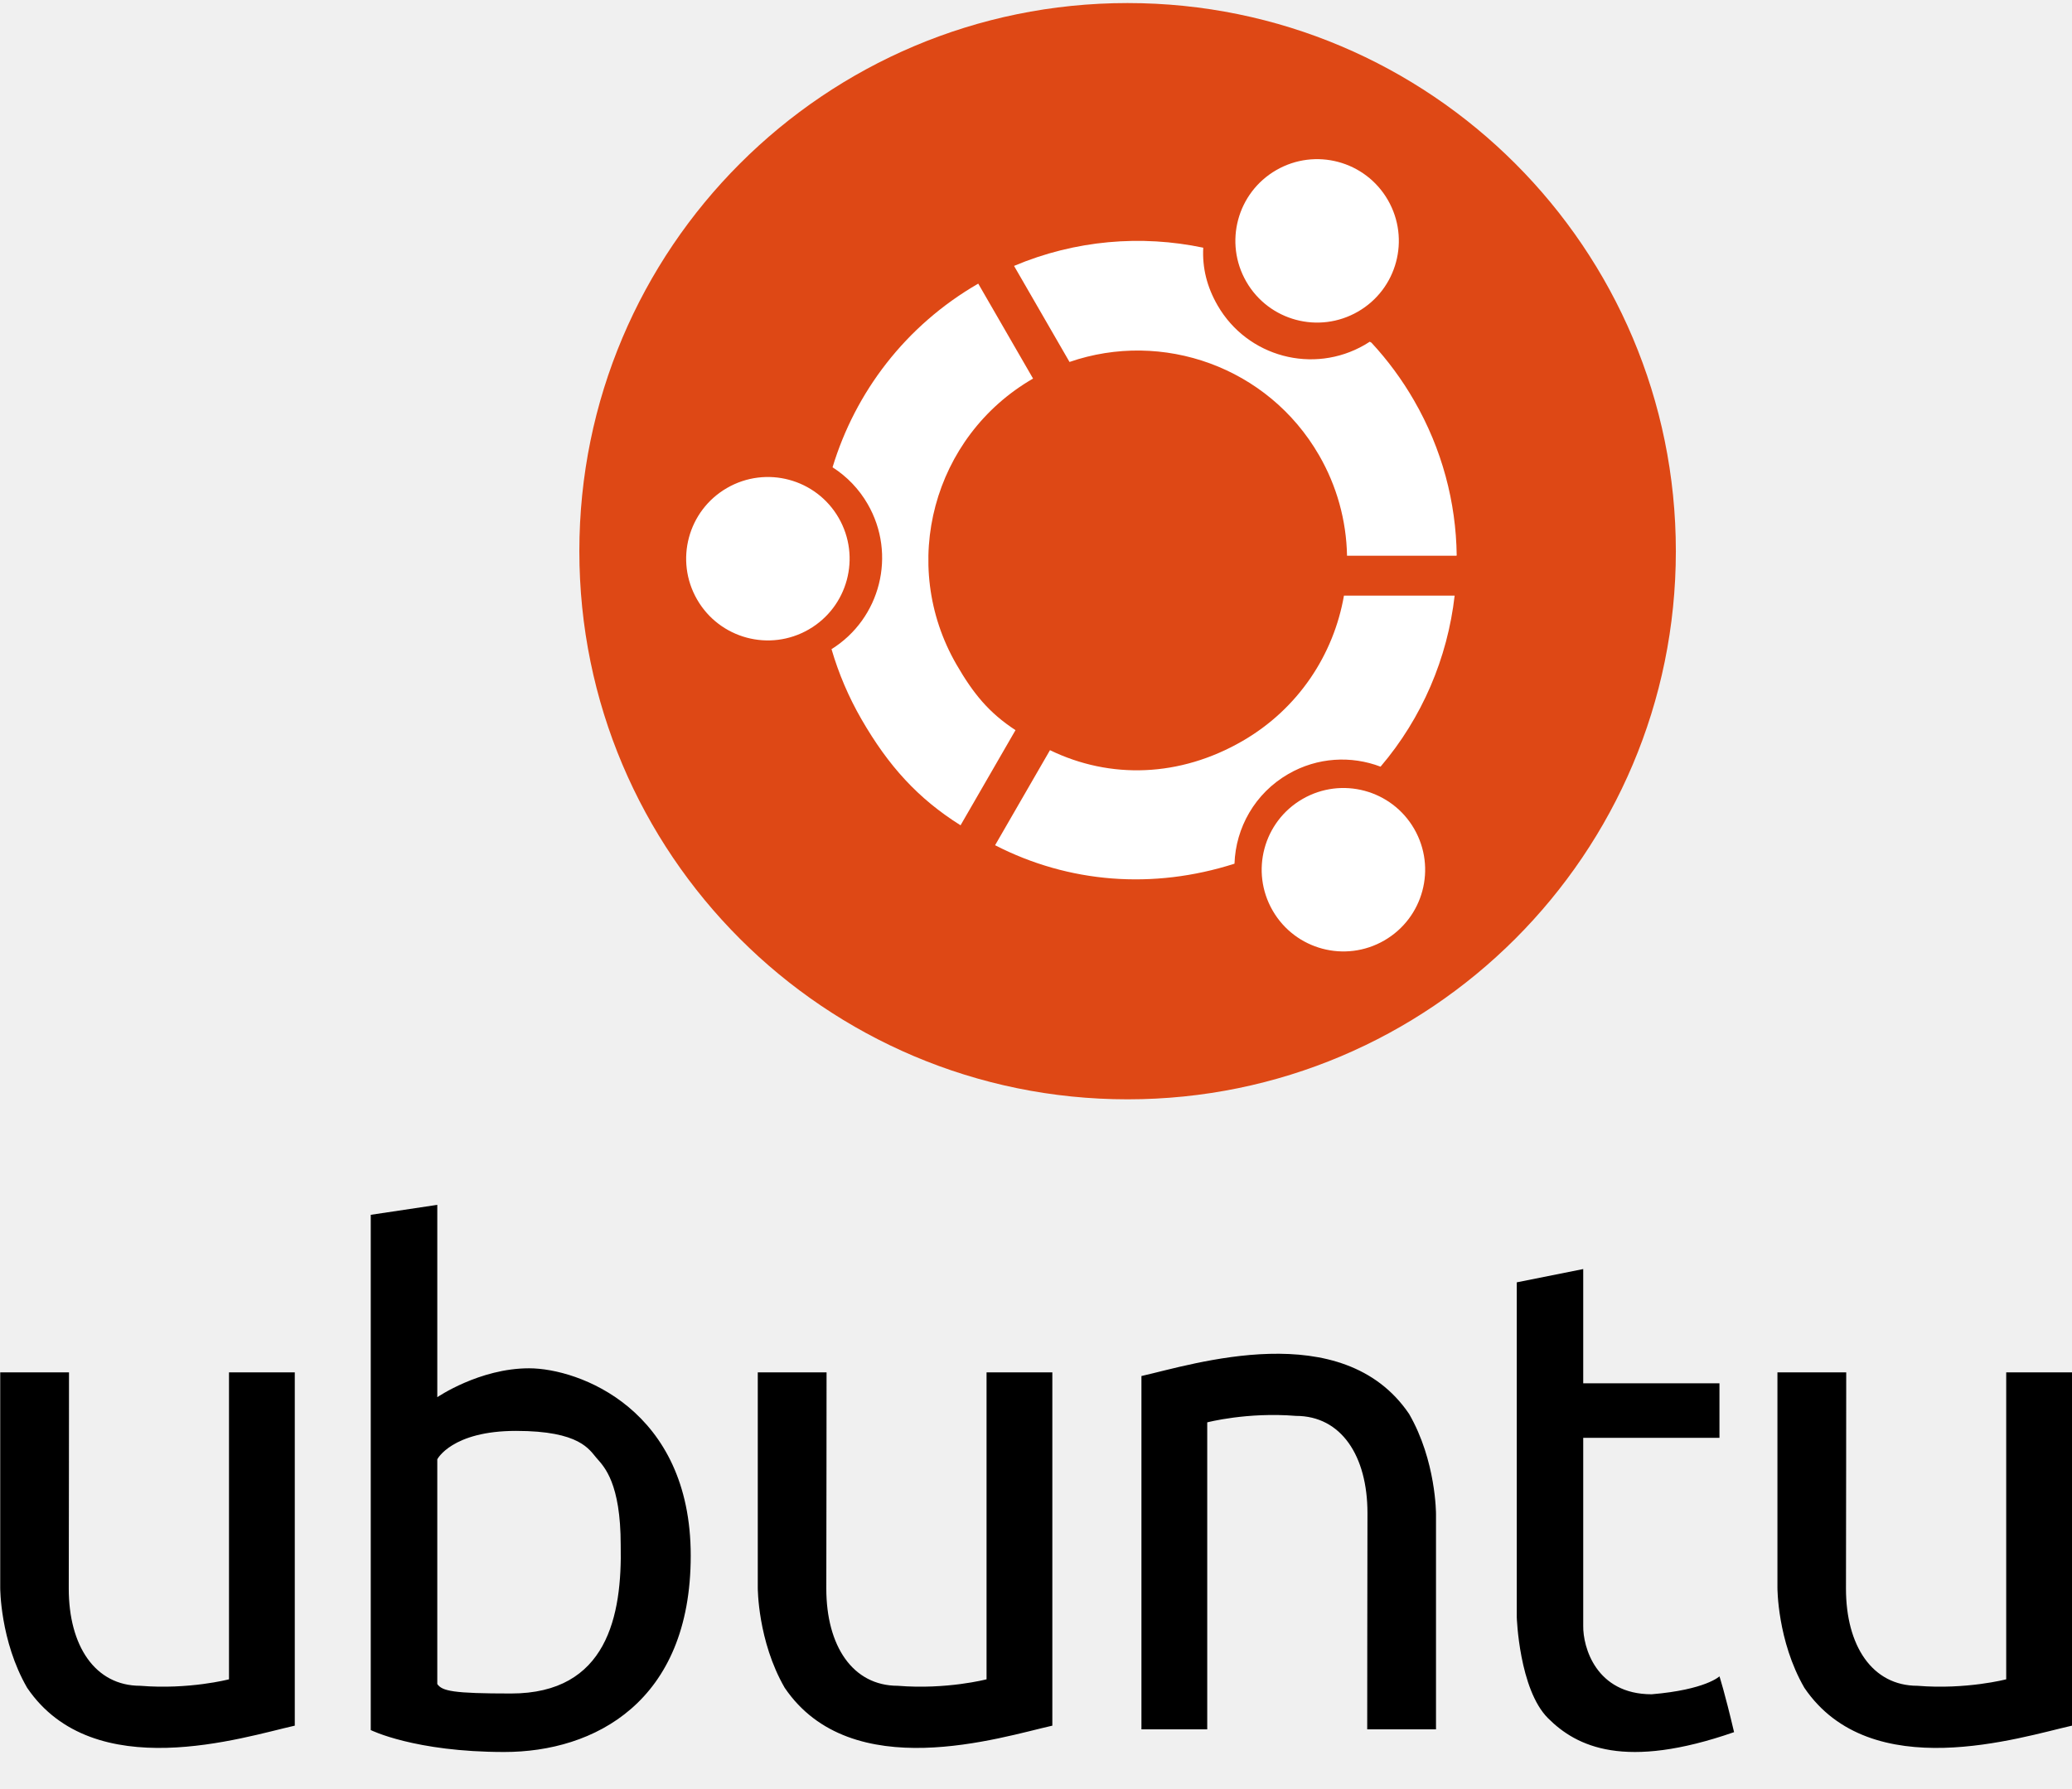
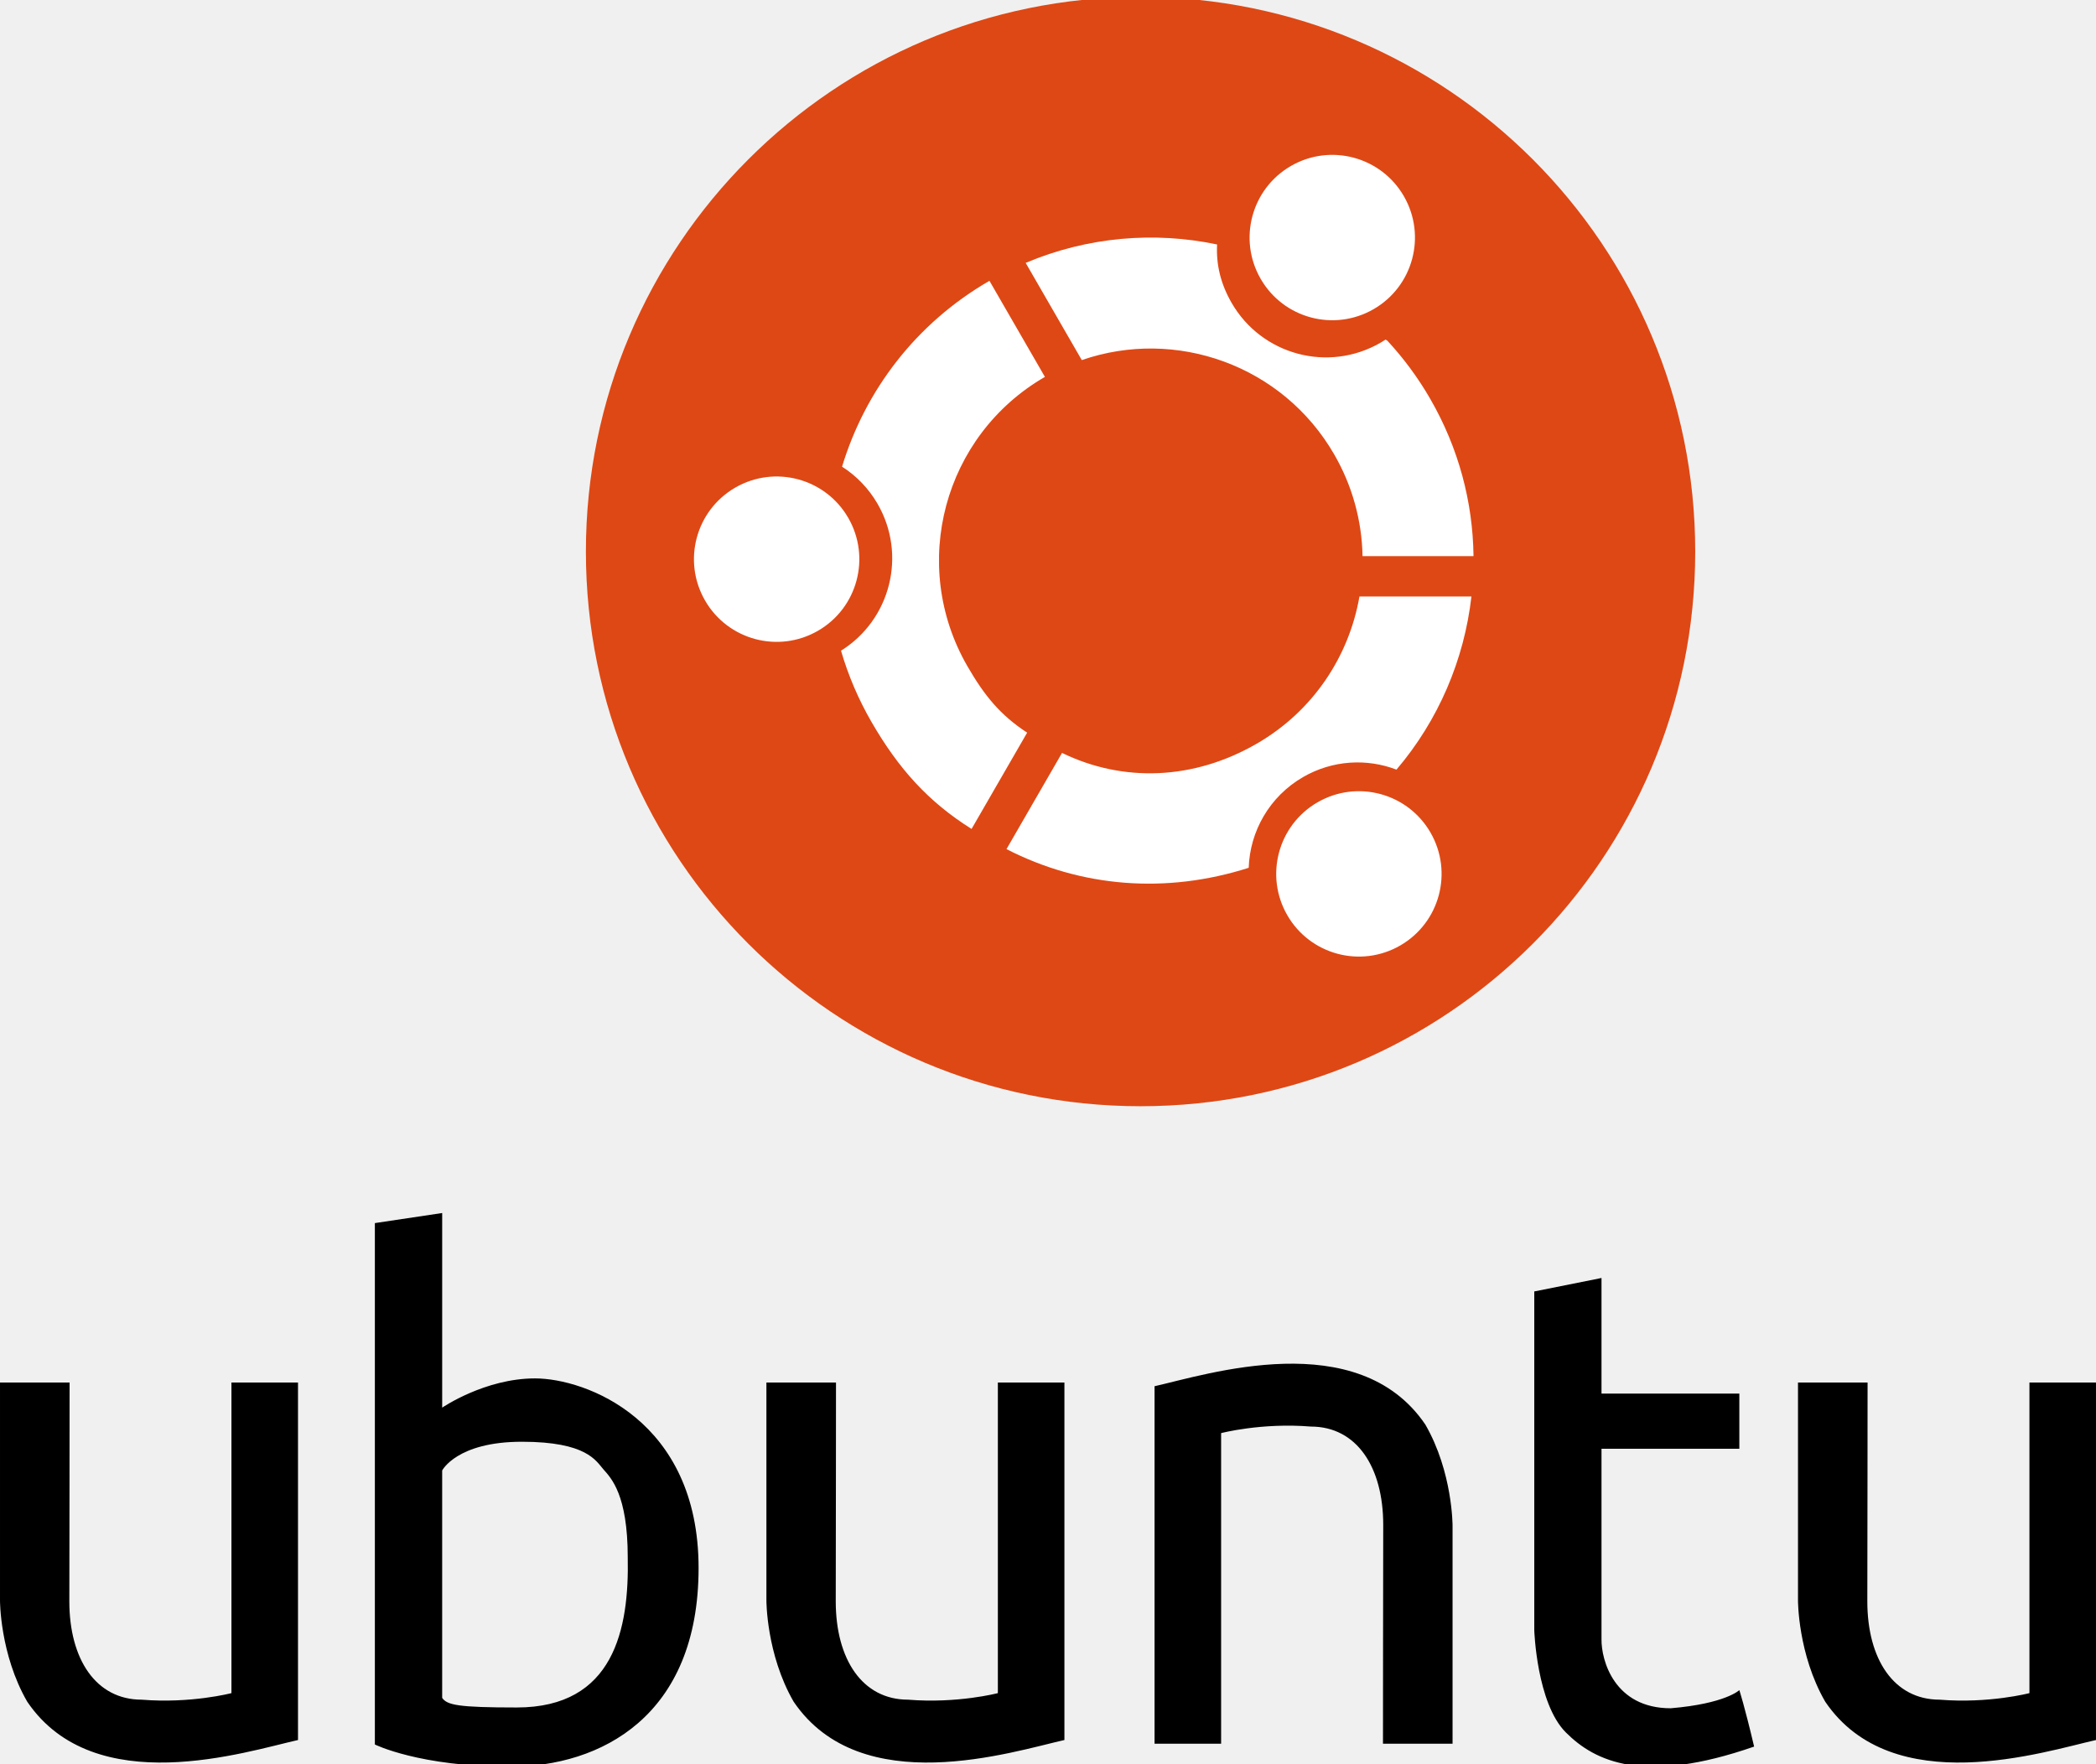
- <svg xmlns="http://www.w3.org/2000/svg" height="2159" viewBox="14.658 16.443 519.65 447.238" width="2500">
-   <path d="m495.558 438.556c12.25 1 22.25-1.625 22.25-1.625v-77h16.5v88.625c-12.833 2.875-50.417 15.125-67.125-9.5-6.806-11.791-6.75-25.125-6.75-25.125v-54h17.25s-.031 46.277-.062 54.251c0 14.333 6.576 24.374 17.937 24.374zm-49.667-2.371s-3.416 3.354-17 4.5c-14 0-17.25-11.896-17.167-17.168v-47.166h34.167v-13.666h-34.167v-28.668l-16.666 3.334v84s.583 18.084 7.833 25.334 19.334 13 46.667 3.5c-2.386-10.138-3.667-14-3.667-14zm-106.215-65.333c-12.25-1-22.25 1.625-22.25 1.625v77h-16.5v-88.625c12.833-2.875 50.417-15.125 67.125 9.5 6.806 11.791 6.75 25.125 6.75 25.125v54h-17.25s.031-46.277.062-54.251c-.001-14.333-6.577-24.374-17.937-24.374zm-99.845 67.704c12.25 1 22.25-1.625 22.25-1.625v-77h16.5v88.625c-12.833 2.875-50.417 15.125-67.125-9.5-6.806-11.791-6.75-25.125-6.75-25.125v-54h17.25s-.031 46.277-.062 54.251c.001 14.333 6.577 24.374 17.937 24.374zm-115.503-.44v-56.375s3.625-7.125 19.75-7.125 18.375 4.75 20.25 6.875 6 6.25 6 21.75c.375 17.75-3.375 37.25-27.5 37.25-14.578 0-17.266-.609-18.5-2.375zm-16.687 11.547s11 5.5 33.5 5.5 46.75-12.5 46.75-49.25-28.101-47-40.55-47-23.012 7.25-23.012 7.25v-48.25l-16.688 2.5zm-57.802-11.107c12.25 1 22.25-1.625 22.25-1.625v-77h16.5v88.625c-12.833 2.875-50.417 15.125-67.125-9.5-6.806-11.791-6.75-25.125-6.75-25.125v-54h17.25s-.031 46.277-.062 54.251c.001 14.333 6.577 24.374 17.937 24.374z" />
-   <path d="m159.956 153.944c0 75.938 61.56 137.498 137.5 137.498 75.938.002 137.5-61.559 137.5-137.498s-61.562-137.5-137.499-137.5c-75.941-.001-137.501 61.561-137.501 137.5z" fill="#de4815" />
-   <g fill="#fff">
-     <path d="m223.458 132.896a26.852 26.852 0 0 1 8.814 9.231c7.3 12.645 3.214 28.718-9.072 36.389a80.095 80.095 0 0 0 7.514 17.591c6.752 11.695 14.153 19.887 24.848 26.594l13.779-23.867c-6.65-4.357-10.564-9.12-14.811-16.477-14.498-25.11-5.893-57.219 19.216-71.717l-13.75-23.816c-18.317 10.578-30.851 27.309-36.538 46.072zm135.153-31.26-.268-.151-.206.358.206-.358-.154-.087c-.416.271-.838.535-1.272.786-12.92 7.46-29.426 3.036-36.884-9.884-2.706-4.687-3.865-9.459-3.605-14.487-15.533-3.266-32.075-1.926-47.452 4.565l13.912 24.097c23.303-8.06 49.788 1.235 62.575 23.383a52.248 52.248 0 0 1 7.025 25.224h27.456c.012-.051.03-.099.049-.146-.178-13.215-3.636-26.568-10.714-38.829a80.193 80.193 0 0 0 -10.668-14.471zm-80.72 102.39-13.669 23.676c18.499 9.503 39.571 11.171 60.042 4.633.303-9.007 5.108-17.658 13.491-22.498 7.328-4.23 15.811-4.639 23.141-1.841 10.42-12.229 16.797-27.245 18.582-42.915h-27.759c-2.576 14.799-11.444 28.394-25.472 36.492-15.677 9.052-33.131 9.629-48.258 2.284" />
-     <path d="m341.335 216.098c9.807-5.661 22.335-2.306 27.996 7.5 5.66 9.808 2.307 22.337-7.502 27.996-9.806 5.661-22.335 2.308-27.994-7.501-5.663-9.807-2.306-22.335 7.5-27.995zm-6.598-157.747c9.807-5.66 22.334-2.305 27.995 7.499 5.659 9.809 2.307 22.338-7.501 27.996-9.807 5.662-22.335 2.309-27.996-7.5-5.661-9.804-2.306-22.334 7.502-27.995zm-137.743 79.731c9.808-5.661 22.336-2.306 27.997 7.499 5.659 9.809 2.306 22.338-7.502 27.996-9.805 5.662-22.334 2.309-27.994-7.5-5.664-9.806-2.307-22.336 7.499-27.995z" />
+ <svg xmlns="http://www.w3.org/2000/svg" width="608.46" height="512" viewBox="14.658 16.443 519.594 437.223" version="1.1" id="svg4">
+   <defs id="defs4" />
+   <path d="m 495.502,437.789 c 12.25,1 22.25,-1.625 22.25,-1.625 v -77 h 16.5 v 88.625 c -12.833,2.875 -50.417,15.125 -67.125,-9.5 -6.806,-11.791 -6.75,-25.125 -6.75,-25.125 v -54 h 17.25 c 0,0 -0.031,46.277 -0.062,54.251 0,14.333 6.576,24.374 17.937,24.374 z m -49.667,-2.371 c 0,0 -3.416,3.354 -17,4.5 -14,0 -17.25,-11.896 -17.167,-17.168 v -47.166 h 34.167 v -13.666 h -34.167 v -28.668 l -16.666,3.334 v 84 c 0,0 0.583,18.084 7.833,25.334 7.25,7.25 19.334,13 46.667,3.5 -2.386,-10.138 -3.667,-14 -3.667,-14 z m -106.215,-65.333 c -12.25,-1 -22.25,1.625 -22.25,1.625 v 77 h -16.5 v -88.625 c 12.833,-2.875 50.417,-15.125 67.125,9.5 6.806,11.791 6.75,25.125 6.75,25.125 v 54 h -17.25 c 0,0 0.031,-46.277 0.062,-54.251 -10e-4,-14.333 -6.577,-24.374 -17.937,-24.374 z m -99.845,67.704 c 12.25,1 22.25,-1.625 22.25,-1.625 v -77 h 16.5 v 88.625 c -12.833,2.875 -50.417,15.125 -67.125,-9.5 -6.806,-11.791 -6.75,-25.125 -6.75,-25.125 v -54 h 17.25 c 0,0 -0.031,46.277 -0.062,54.251 0.001,14.333 6.577,24.374 17.937,24.374 z m -115.503,-0.44 v -56.375 c 0,0 3.625,-7.125 19.75,-7.125 16.125,0 18.375,4.75 20.25,6.875 1.875,2.125 6,6.25 6,21.75 0.375,17.75 -3.375,37.25 -27.5,37.25 -14.578,0 -17.266,-0.609 -18.5,-2.375 z m -16.687,11.547 c 0,0 11,5.5 33.5,5.5 22.5,0 46.75,-12.5 46.75,-49.25 0,-36.75 -28.101,-47 -40.55,-47 -12.449,0 -23.012,7.25 -23.012,7.25 v -48.25 l -16.688,2.5 z m -57.802,-11.107 c 12.25,1 22.25,-1.625 22.25,-1.625 v -77 h 16.5 v 88.625 c -12.833,2.875 -50.417,15.125 -67.125,-9.5 -6.806,-11.791 -6.75,-25.125 -6.75,-25.125 v -54 h 17.25 c 0,0 -0.031,46.277 -0.062,54.251 10e-4,14.333 6.577,24.374 17.937,24.374 z" id="path1" />
+   <path d="m 159.9,153.177 c 0,75.938 61.56,137.498 137.5,137.498 75.938,0.002 137.5,-61.559 137.5,-137.498 0,-75.939 -61.562,-137.5 -137.499,-137.5 -75.941,-10e-4 -137.501,61.561 -137.501,137.5 z" fill="#de4815" id="path2" />
+   <g fill="#ffffff" id="g4" transform="translate(-0.05598532,-0.76687)">
+     <path d="m 223.458,132.896 a 26.852,26.852 0 0 1 8.814,9.231 c 7.3,12.645 3.214,28.718 -9.072,36.389 a 80.095,80.095 0 0 0 7.514,17.591 c 6.752,11.695 14.153,19.887 24.848,26.594 l 13.779,-23.867 c -6.65,-4.357 -10.564,-9.12 -14.811,-16.477 -14.498,-25.11 -5.893,-57.219 19.216,-71.717 l -13.75,-23.816 c -18.317,10.578 -30.851,27.309 -36.538,46.072 z m 135.153,-31.26 -0.268,-0.151 -0.206,0.358 0.206,-0.358 -0.154,-0.087 c -0.416,0.271 -0.838,0.535 -1.272,0.786 -12.92,7.46 -29.426,3.036 -36.884,-9.884 -2.706,-4.687 -3.865,-9.459 -3.605,-14.487 -15.533,-3.266 -32.075,-1.926 -47.452,4.565 l 13.912,24.097 c 23.303,-8.06 49.788,1.235 62.575,23.383 a 52.248,52.248 0 0 1 7.025,25.224 h 27.456 c 0.012,-0.051 0.03,-0.099 0.049,-0.146 -0.178,-13.215 -3.636,-26.568 -10.714,-38.829 a 80.193,80.193 0 0 0 -10.668,-14.471 z m -80.72,102.39 -13.669,23.676 c 18.499,9.503 39.571,11.171 60.042,4.633 0.303,-9.007 5.108,-17.658 13.491,-22.498 7.328,-4.23 15.811,-4.639 23.141,-1.841 10.42,-12.229 16.797,-27.245 18.582,-42.915 h -27.759 c -2.576,14.799 -11.444,28.394 -25.472,36.492 -15.677,9.052 -33.131,9.629 -48.258,2.284" id="path3" />
+     <path d="m 341.335,216.098 c 9.807,-5.661 22.335,-2.306 27.996,7.5 5.66,9.808 2.307,22.337 -7.502,27.996 -9.806,5.661 -22.335,2.308 -27.994,-7.501 -5.663,-9.807 -2.306,-22.335 7.5,-27.995 z M 334.737,58.351 c 9.807,-5.66 22.334,-2.305 27.995,7.499 5.659,9.809 2.307,22.338 -7.501,27.996 -9.807,5.662 -22.335,2.309 -27.996,-7.5 -5.661,-9.804 -2.306,-22.334 7.502,-27.995 z m -137.743,79.731 c 9.808,-5.661 22.336,-2.306 27.997,7.499 5.659,9.809 2.306,22.338 -7.502,27.996 -9.805,5.662 -22.334,2.309 -27.994,-7.5 -5.664,-9.806 -2.307,-22.336 7.499,-27.995 z" id="path4" />
  </g>
</svg>
